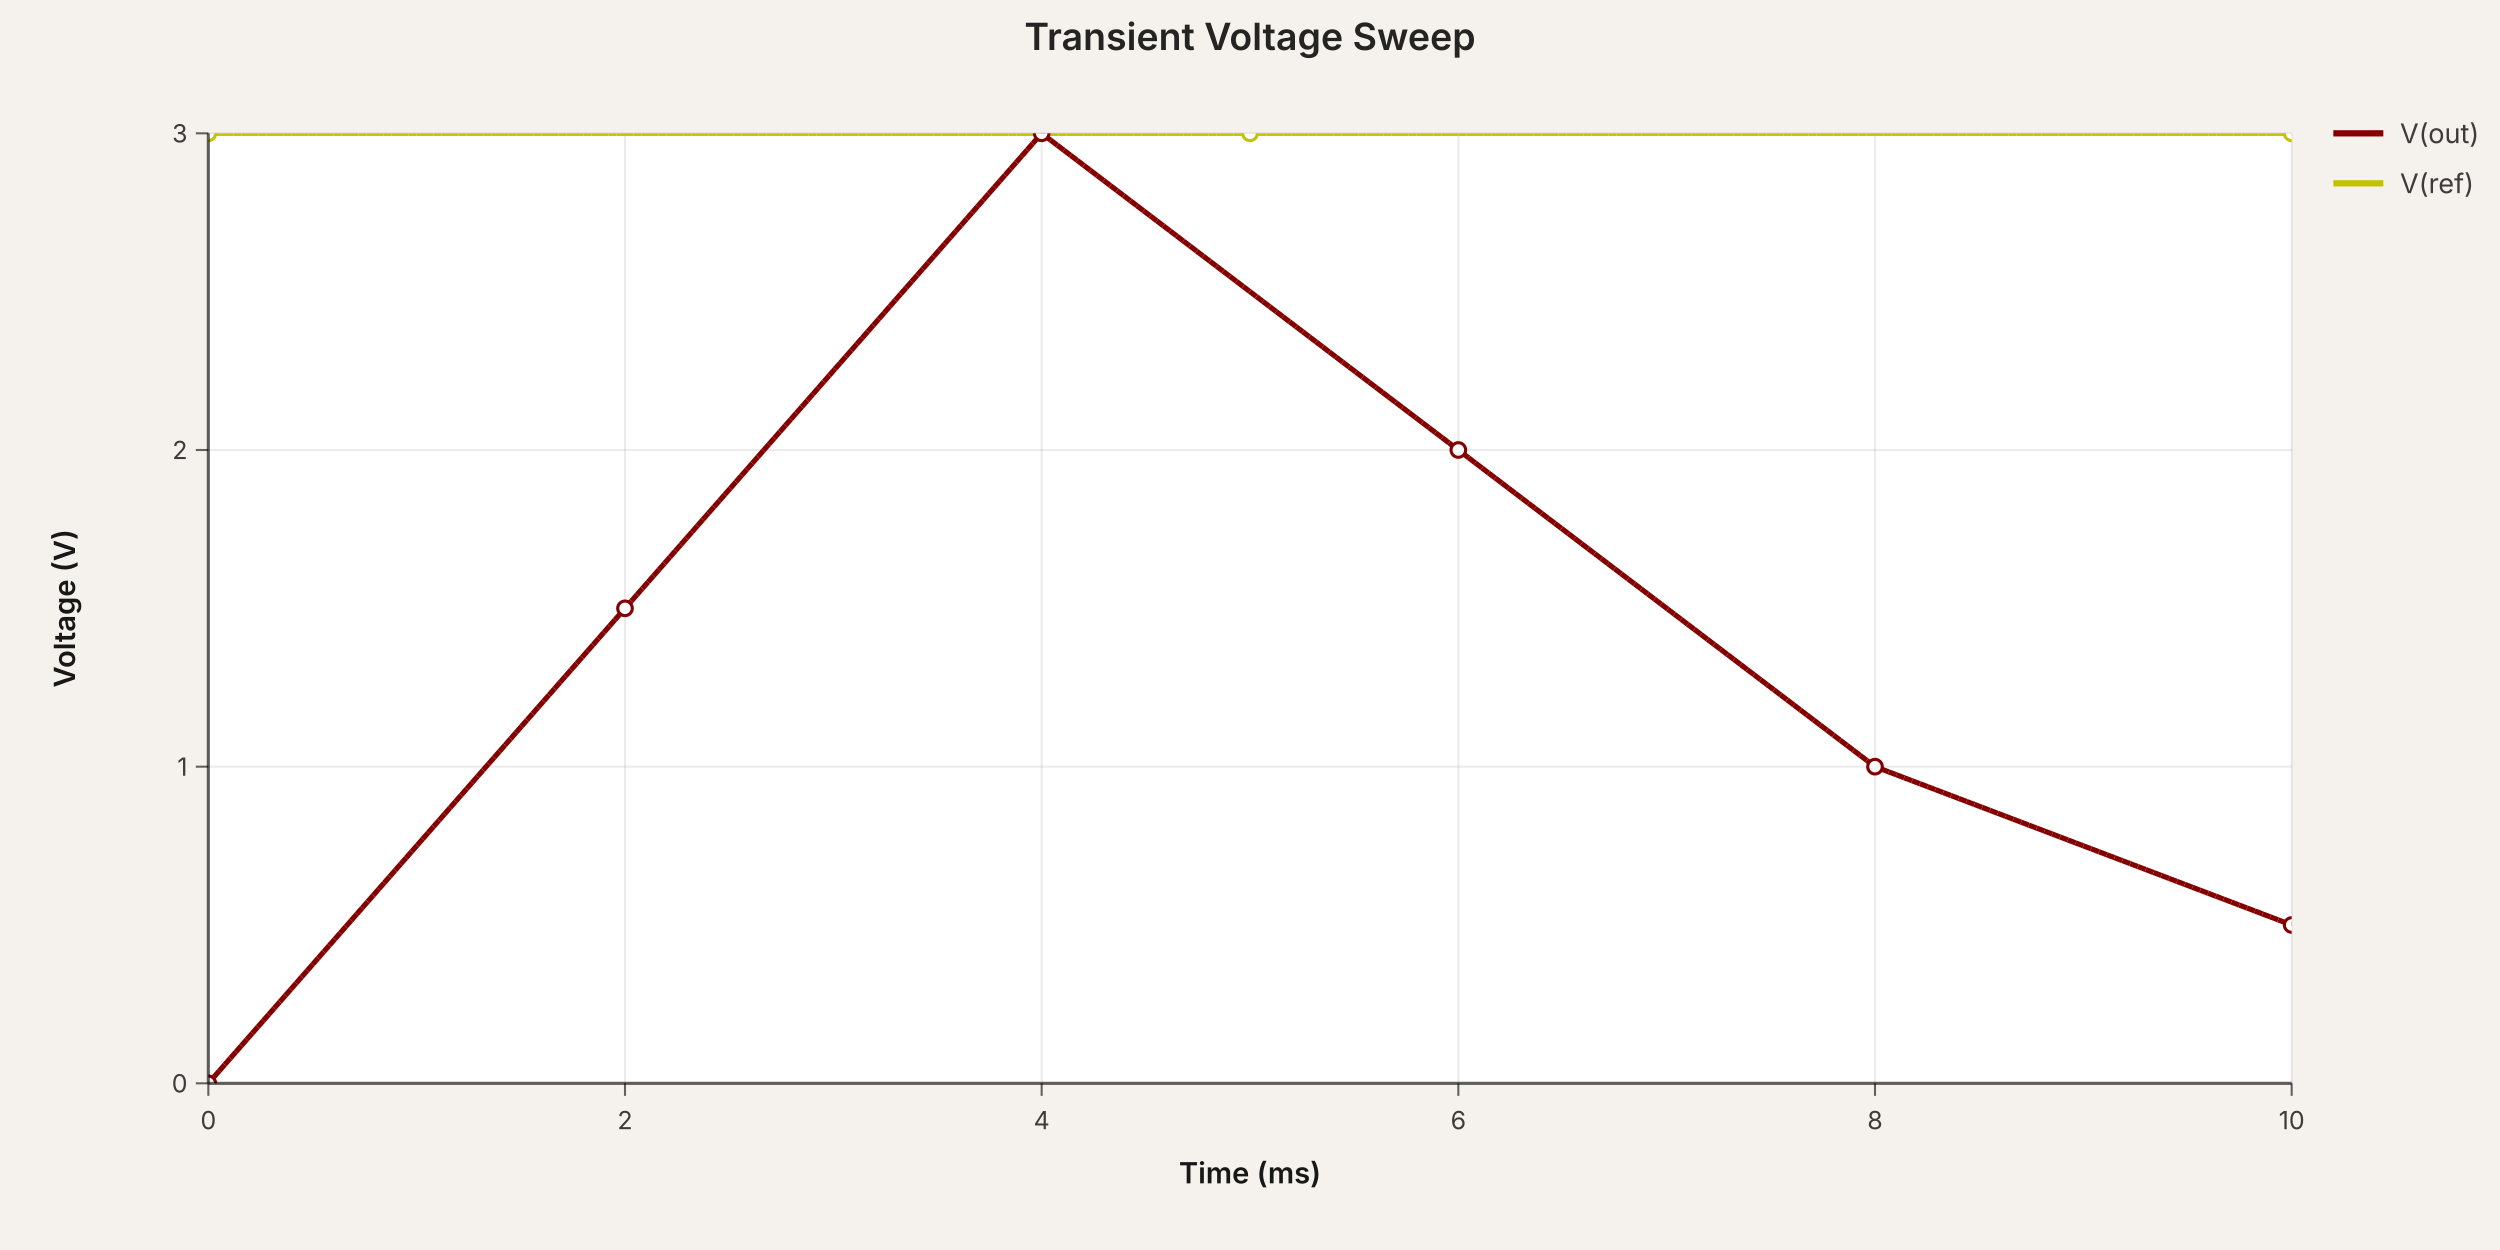
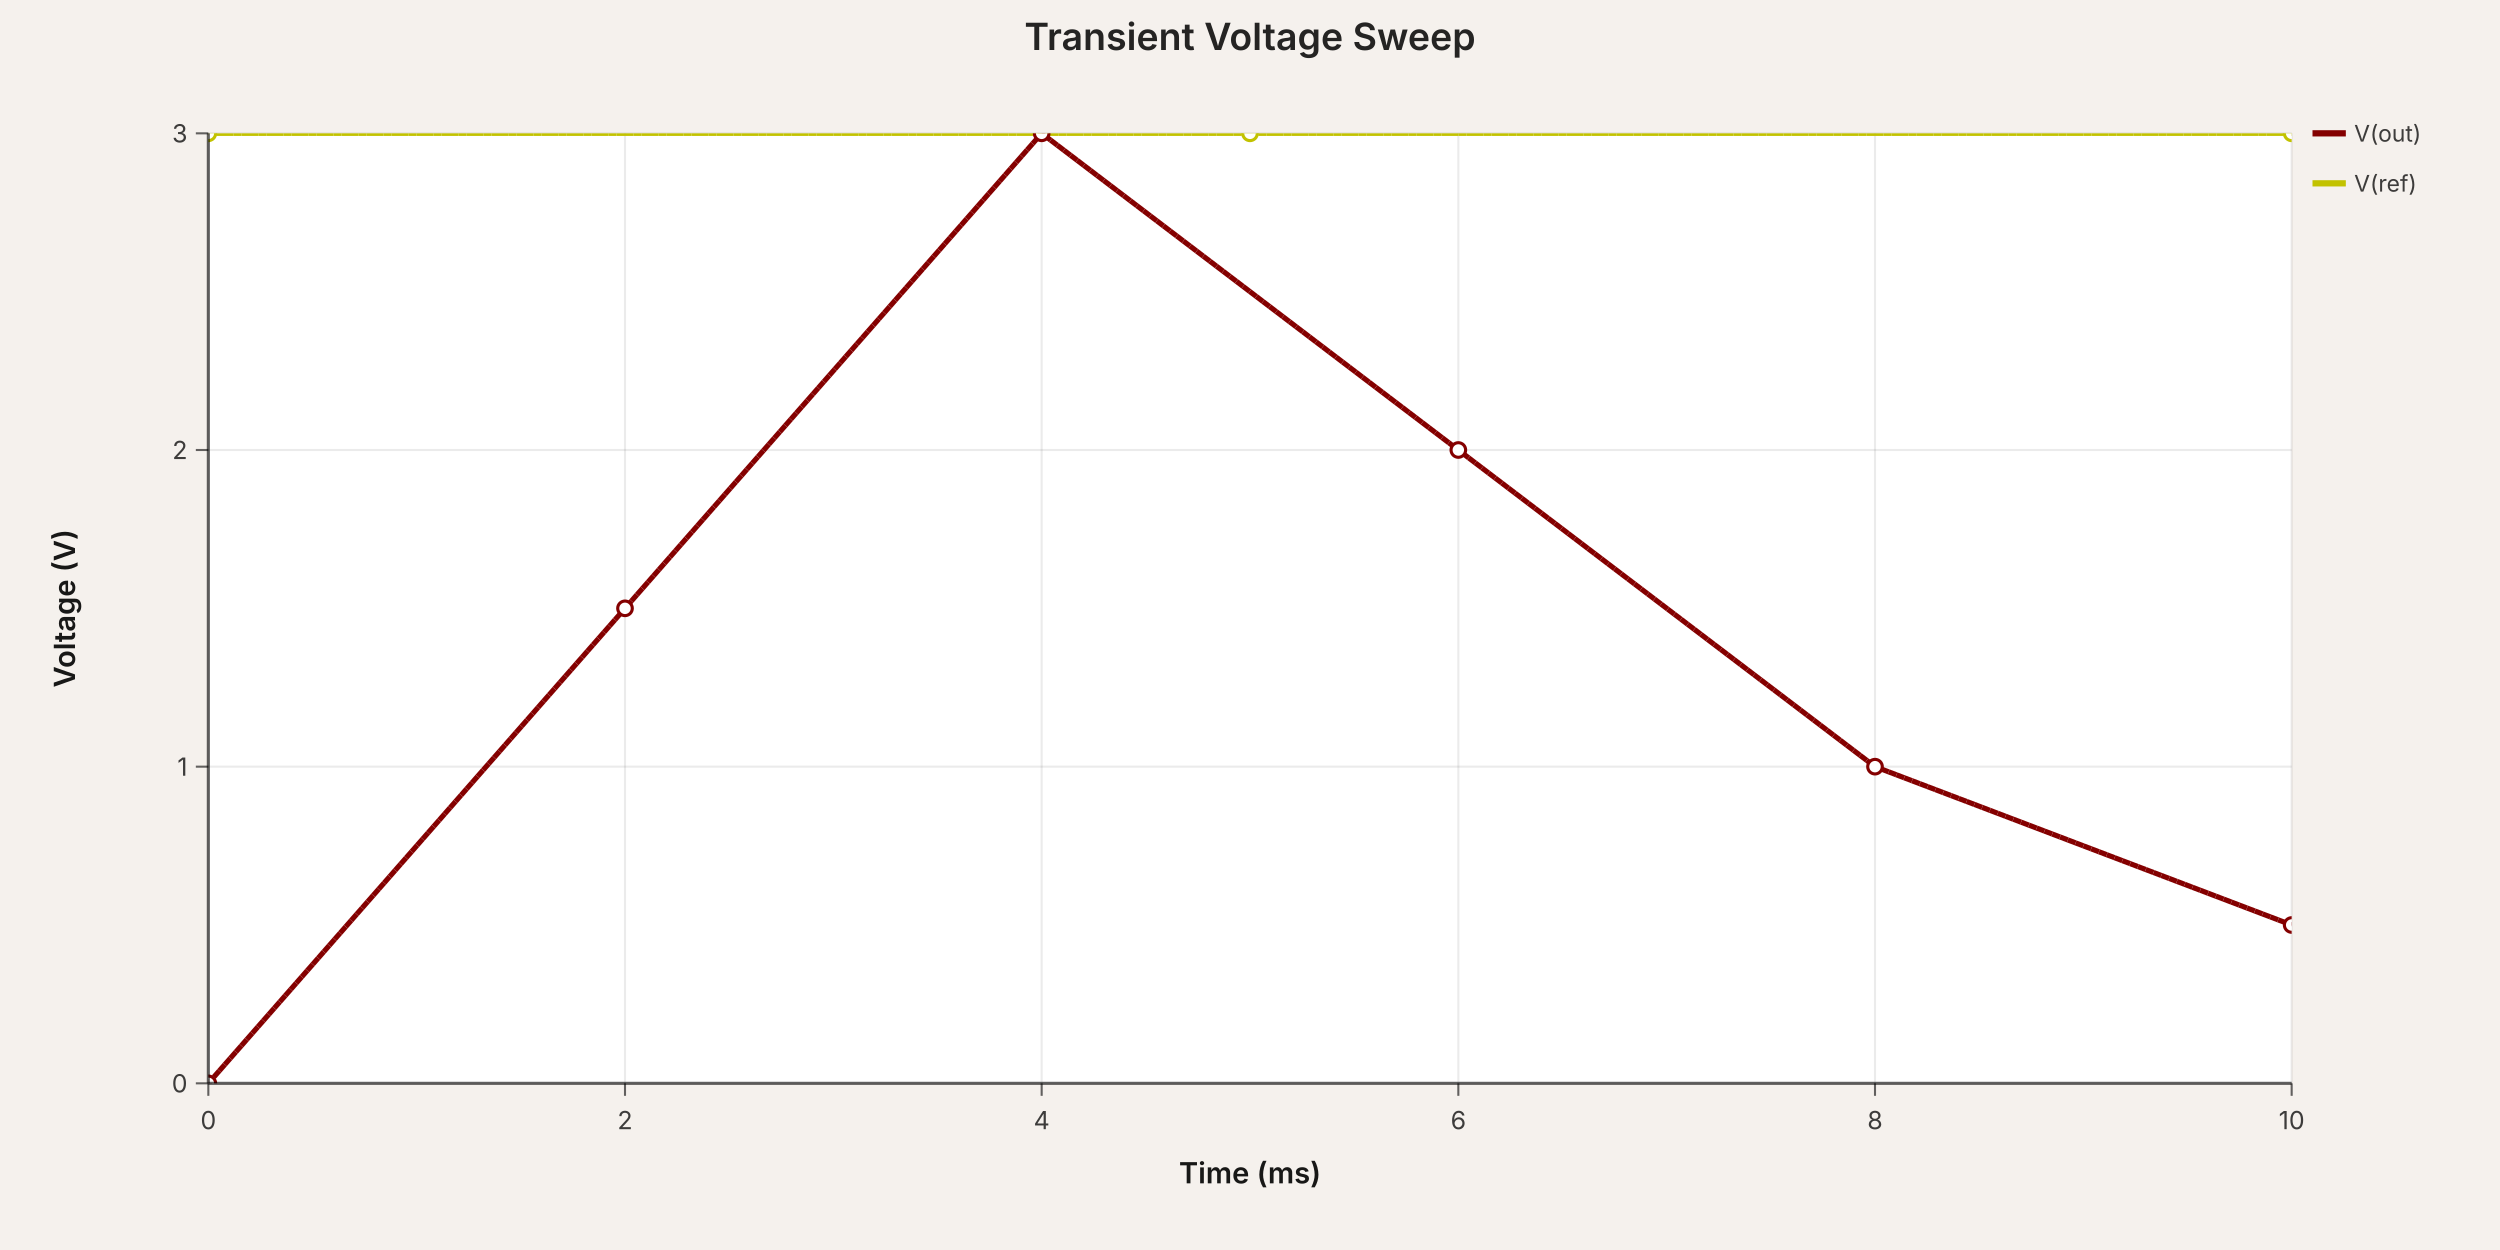
<svg xmlns="http://www.w3.org/2000/svg" width="1200" height="600" viewBox="0 0 1200 600" data-simulation-experiment-id="exp-1" data-simulation-experiment-name="Transient Voltage Sweep">
  <style>
:root { color-scheme: light; }
svg { font-family: 'Inter', 'Helvetica Neue', Arial, sans-serif; }
.background { fill: rgb(245, 241, 237); }
.plot-background { fill: #ffffff; }
.grid-line { stroke: rgba(0, 0, 0, 0.08); stroke-width: 1; }
.axis { stroke: rgba(0, 0, 0, 0.6); stroke-width: 1.5; }
.axis-tick { stroke: rgba(0, 0, 0, 0.6); stroke-width: 1; }
.axis-label { fill: rgba(0, 0, 0, 0.75); font-size: 12px; }
.axis-title { fill: rgba(0, 0, 0, 0.9); font-size: 14px; font-weight: 600; }
- .legend-label { fill: rgba(0, 0, 0, 0.75); font-size: 13px; }
+ .legend-label { fill: rgba(0, 0, 0, 0.75); font-size: 11px; }
.legend-line { stroke-width: 3; }
.simulation-line { fill: none; stroke-width: 2.5; }
.simulation-point { stroke-width: 1.5; fill: #ffffff; }
.chart-title { fill: rgba(0, 0, 0, 0.85); font-size: 18px; font-weight: 600; }
</style>
  <rect class="background" x="0" y="0" width="1200" height="600" />
  <defs>
    <clipPath id="simulation-graph-exp-1">
      <rect x="100" y="64" width="1000" height="456" />
    </clipPath>
  </defs>
  <rect class="plot-background" x="100" y="64" width="1000" height="456" />
  <g class="grid">
    <line class="grid-line grid-line-x" x1="100" y1="64" x2="100" y2="520" />
    <line class="grid-line grid-line-x" x1="300" y1="64" x2="300" y2="520" />
    <line class="grid-line grid-line-x" x1="500" y1="64" x2="500" y2="520" />
    <line class="grid-line grid-line-x" x1="700" y1="64" x2="700" y2="520" />
    <line class="grid-line grid-line-x" x1="900" y1="64" x2="900" y2="520" />
    <line class="grid-line grid-line-x" x1="1100" y1="64" x2="1100" y2="520" />
    <line class="grid-line grid-line-y" x1="100" y1="520" x2="1100" y2="520" />
    <line class="grid-line grid-line-y" x1="100" y1="368" x2="1100" y2="368" />
    <line class="grid-line grid-line-y" x1="100" y1="216" x2="1100" y2="216" />
    <line class="grid-line grid-line-y" x1="100" y1="64" x2="1100" y2="64" />
  </g>
  <g class="data-series">
    <path class="simulation-line" d="M 100 520 L 300 292 L 500 64 L 700 216 L 900 368 L 1100 444" stroke="rgb(132, 0, 0)" clip-path="url(#simulation-graph-exp-1)" data-simulation-transient-voltage-graph-id="graph-1" data-schematic-voltage-probe-id="vp-1" data-subcircuit-connectivity-map-key="net-1" stroke-dasharray="4 8" stroke-dashoffset="0" />
    <path class="simulation-line" d="M 100 64 L 600 64 L 1100 64" stroke="rgb(194, 194, 0)" clip-path="url(#simulation-graph-exp-1)" data-simulation-transient-voltage-graph-id="graph-3" stroke-dasharray="4 8" stroke-dashoffset="4" />
    <path class="simulation-line" d="M 100 520 L 300 292 L 500 64 L 700 216 L 900 368 L 1100 444" stroke="rgb(132, 0, 0)" clip-path="url(#simulation-graph-exp-1)" data-simulation-transient-voltage-graph-id="graph-1" data-schematic-voltage-probe-id="vp-1" data-subcircuit-connectivity-map-key="net-1" stroke-dasharray="4 8" stroke-dashoffset="4" />
    <path class="simulation-line" d="M 100 64 L 600 64 L 1100 64" stroke="rgb(194, 194, 0)" clip-path="url(#simulation-graph-exp-1)" data-simulation-transient-voltage-graph-id="graph-3" stroke-dasharray="4 8" stroke-dashoffset="8" />
    <path class="simulation-line" d="M 100 520 L 300 292 L 500 64 L 700 216 L 900 368 L 1100 444" stroke="rgb(132, 0, 0)" clip-path="url(#simulation-graph-exp-1)" data-simulation-transient-voltage-graph-id="graph-1" data-schematic-voltage-probe-id="vp-1" data-subcircuit-connectivity-map-key="net-1" stroke-dasharray="4 8" stroke-dashoffset="8" />
    <path class="simulation-line" d="M 100 64 L 600 64 L 1100 64" stroke="rgb(194, 194, 0)" clip-path="url(#simulation-graph-exp-1)" data-simulation-transient-voltage-graph-id="graph-3" stroke-dasharray="4 8" stroke-dashoffset="0" />
    <circle class="simulation-point" cx="100" cy="520" r="3.5" stroke="rgb(132, 0, 0)" fill="#ffffff" clip-path="url(#simulation-graph-exp-1)" />
    <circle class="simulation-point" cx="300" cy="292" r="3.5" stroke="rgb(132, 0, 0)" fill="#ffffff" clip-path="url(#simulation-graph-exp-1)" />
    <circle class="simulation-point" cx="500" cy="64" r="3.5" stroke="rgb(132, 0, 0)" fill="#ffffff" clip-path="url(#simulation-graph-exp-1)" />
    <circle class="simulation-point" cx="700" cy="216" r="3.5" stroke="rgb(132, 0, 0)" fill="#ffffff" clip-path="url(#simulation-graph-exp-1)" />
    <circle class="simulation-point" cx="900" cy="368" r="3.5" stroke="rgb(132, 0, 0)" fill="#ffffff" clip-path="url(#simulation-graph-exp-1)" />
    <circle class="simulation-point" cx="1100" cy="444" r="3.5" stroke="rgb(132, 0, 0)" fill="#ffffff" clip-path="url(#simulation-graph-exp-1)" />
    <circle class="simulation-point" cx="100" cy="64" r="3.5" stroke="rgb(194, 194, 0)" fill="#ffffff" clip-path="url(#simulation-graph-exp-1)" />
    <circle class="simulation-point" cx="600" cy="64" r="3.5" stroke="rgb(194, 194, 0)" fill="#ffffff" clip-path="url(#simulation-graph-exp-1)" />
    <circle class="simulation-point" cx="1100" cy="64" r="3.5" stroke="rgb(194, 194, 0)" fill="#ffffff" clip-path="url(#simulation-graph-exp-1)" />
  </g>
  <g class="axes">
    <line class="axis axis-x" x1="100" y1="520" x2="1100" y2="520" />
    <line class="axis axis-y" x1="100" y1="64" x2="100" y2="520" />
    <line class="axis-tick axis-tick-x" x1="100" y1="520" x2="100" y2="526" />
    <text class="axis-label axis-label-x" x="100" y="542" text-anchor="middle">0</text>
    <line class="axis-tick axis-tick-x" x1="300" y1="520" x2="300" y2="526" />
    <text class="axis-label axis-label-x" x="300" y="542" text-anchor="middle">2</text>
    <line class="axis-tick axis-tick-x" x1="500" y1="520" x2="500" y2="526" />
    <text class="axis-label axis-label-x" x="500" y="542" text-anchor="middle">4</text>
    <line class="axis-tick axis-tick-x" x1="700" y1="520" x2="700" y2="526" />
    <text class="axis-label axis-label-x" x="700" y="542" text-anchor="middle">6</text>
    <line class="axis-tick axis-tick-x" x1="900" y1="520" x2="900" y2="526" />
    <text class="axis-label axis-label-x" x="900" y="542" text-anchor="middle">8</text>
    <line class="axis-tick axis-tick-x" x1="1100" y1="520" x2="1100" y2="526" />
    <text class="axis-label axis-label-x" x="1100" y="542" text-anchor="middle">10</text>
    <line class="axis-tick axis-tick-y" x1="94" y1="520" x2="100" y2="520" />
    <text class="axis-label axis-label-y" x="90" y="520" text-anchor="end" dominant-baseline="middle">0</text>
    <line class="axis-tick axis-tick-y" x1="94" y1="368" x2="100" y2="368" />
    <text class="axis-label axis-label-y" x="90" y="368" text-anchor="end" dominant-baseline="middle">1</text>
    <line class="axis-tick axis-tick-y" x1="94" y1="216" x2="100" y2="216" />
    <text class="axis-label axis-label-y" x="90" y="216" text-anchor="end" dominant-baseline="middle">2</text>
    <line class="axis-tick axis-tick-y" x1="94" y1="64" x2="100" y2="64" />
    <text class="axis-label axis-label-y" x="90" y="64" text-anchor="end" dominant-baseline="middle">3</text>
    <text class="axis-title axis-title-x" x="600" y="568" text-anchor="middle">Time (ms)</text>
    <text class="axis-title axis-title-y" x="36" y="292" transform="rotate(-90 36 292)" text-anchor="middle">Voltage (V)</text>
  </g>
  <g class="legend">
-     <g class="legend-item" transform="translate(1120 64)">
-       <line class="legend-line" x1="0" y1="0" x2="24" y2="0" stroke="rgb(132, 0, 0)" />
-       <text class="legend-label" x="32" y="0" dominant-baseline="middle">
-         <tspan x="32" dy="0">V(out)</tspan>
+     <g class="legend-item" transform="translate(1110 64)">
+       <line class="legend-line" x1="0" y1="0" x2="16" y2="0" stroke="rgb(132, 0, 0)" />
+       <text class="legend-label" x="20" y="0" dominant-baseline="middle">
+         <tspan x="20" dy="0">V(out)</tspan>
      </text>
    </g>
-     <g class="legend-item" transform="translate(1120 88)">
-       <line class="legend-line" x1="0" y1="0" x2="24" y2="0" stroke="rgb(194, 194, 0)" />
-       <text class="legend-label" x="32" y="0" dominant-baseline="middle">
-         <tspan x="32" dy="0">V(ref)</tspan>
+     <g class="legend-item" transform="translate(1110 88)">
+       <line class="legend-line" x1="0" y1="0" x2="16" y2="0" stroke="rgb(194, 194, 0)" />
+       <text class="legend-label" x="20" y="0" dominant-baseline="middle">
+         <tspan x="20" dy="0">V(ref)</tspan>
      </text>
    </g>
  </g>
  <text class="chart-title" x="600" y="24" text-anchor="middle">Transient Voltage Sweep</text>
</svg>
